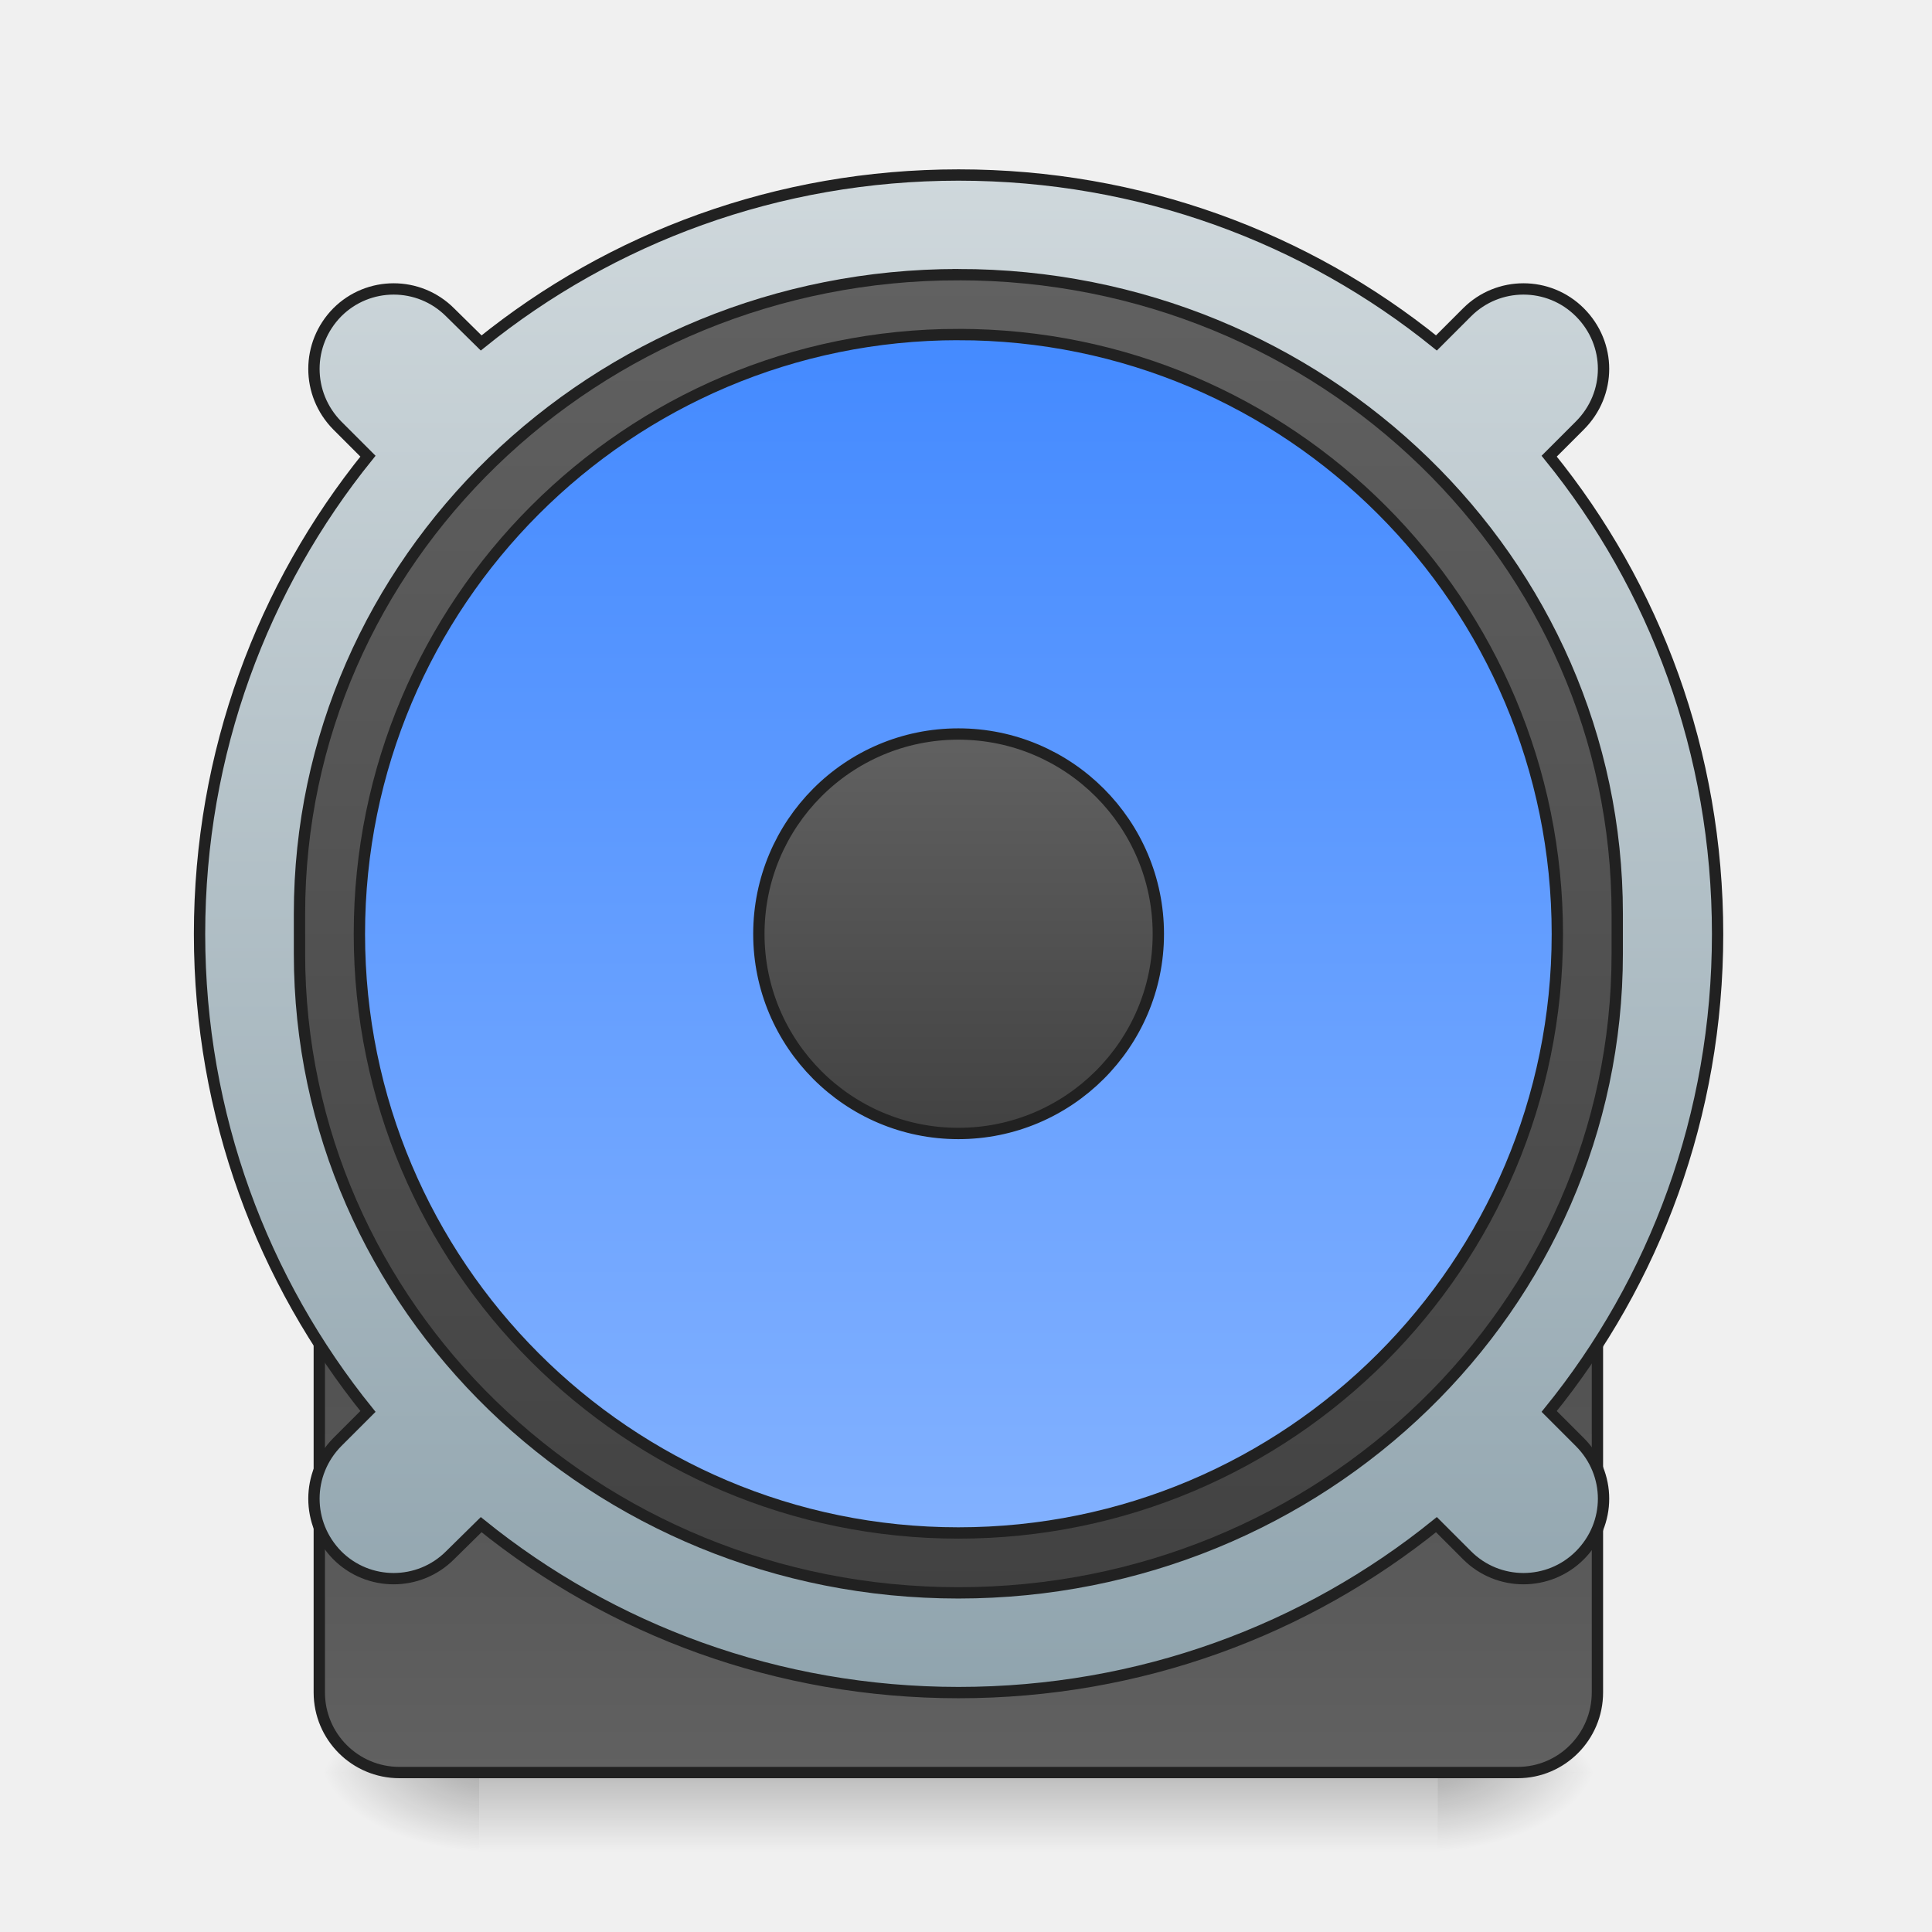
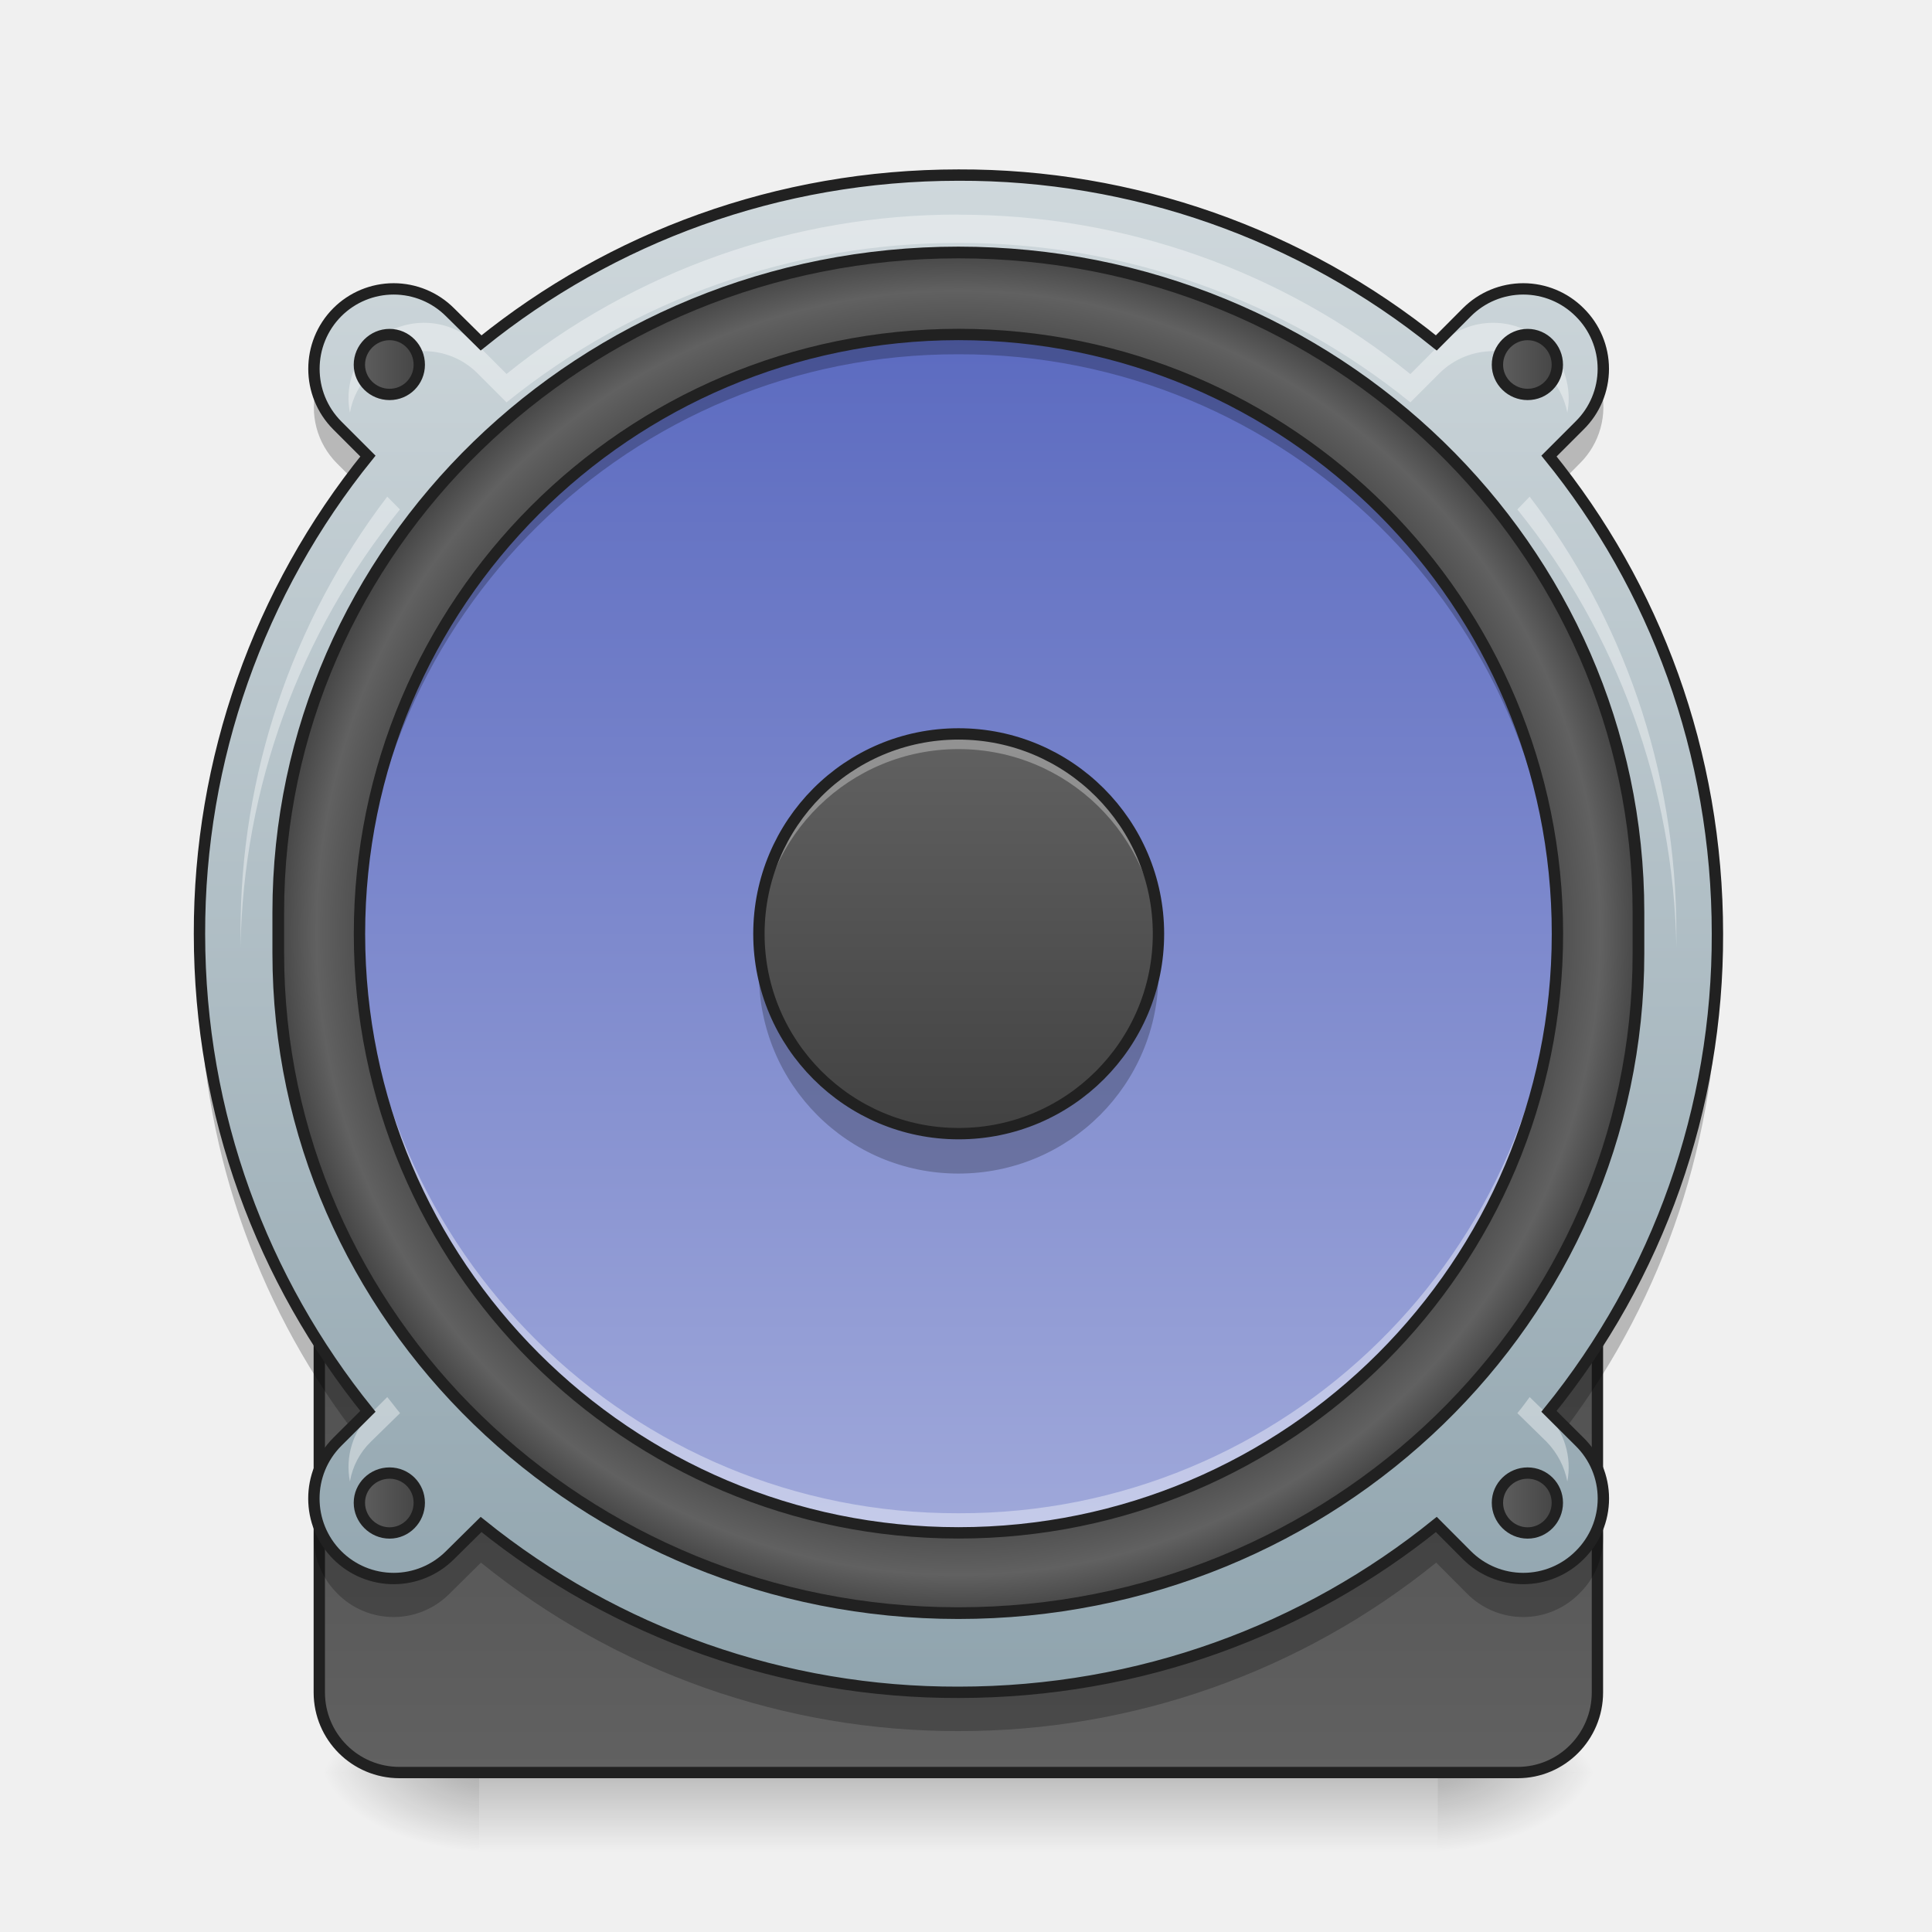
<svg xmlns="http://www.w3.org/2000/svg" width="16pt" height="16pt" viewBox="0 0 16 16">
  <defs>
    <linearGradient id="a" gradientUnits="userSpaceOnUse" x1="254" y1="222.917" x2="254" y2="249.375" gradientTransform="matrix(.03125 0 0 .03125 0 7.546)">
      <stop offset="0" stop-opacity=".275" />
      <stop offset="1" stop-opacity="0" />
    </linearGradient>
    <radialGradient id="b" gradientUnits="userSpaceOnUse" cx="450.909" cy="189.579" fx="450.909" fy="189.579" r="21.167" gradientTransform="matrix(0 -.03907 -.07032 0 25.073 32.46)">
      <stop offset="0" stop-opacity=".314" />
      <stop offset=".222" stop-opacity=".275" />
      <stop offset="1" stop-opacity="0" />
    </radialGradient>
    <radialGradient id="c" gradientUnits="userSpaceOnUse" cx="450.909" cy="189.579" fx="450.909" fy="189.579" r="21.167" gradientTransform="matrix(0 .03907 .07032 0 -9.197 -3.102)">
      <stop offset="0" stop-opacity=".314" />
      <stop offset=".222" stop-opacity=".275" />
      <stop offset="1" stop-opacity="0" />
    </radialGradient>
    <radialGradient id="d" gradientUnits="userSpaceOnUse" cx="450.909" cy="189.579" fx="450.909" fy="189.579" r="21.167" gradientTransform="matrix(0 -.03907 .07032 0 -9.197 32.46)">
      <stop offset="0" stop-opacity=".314" />
      <stop offset=".222" stop-opacity=".275" />
      <stop offset="1" stop-opacity="0" />
    </radialGradient>
    <radialGradient id="e" gradientUnits="userSpaceOnUse" cx="450.909" cy="189.579" fx="450.909" fy="189.579" r="21.167" gradientTransform="matrix(0 .03907 -.07032 0 25.073 -3.102)">
      <stop offset="0" stop-opacity=".314" />
      <stop offset=".222" stop-opacity=".275" />
      <stop offset="1" stop-opacity="0" />
    </radialGradient>
-     <linearGradient id="f" gradientUnits="userSpaceOnUse" x1="254" y1="254.667" x2="254" y2="32.417">
+     <linearGradient id="f" gradientUnits="userSpaceOnUse" x1="254" y1="-142.208" x2="254" y2="207.042" gradientTransform="matrix(1.0909 0 0 1.0909 -23.09 -2.947)">
      <stop offset="0" stop-color="#616161" />
      <stop offset="1" stop-color="#424242" />
    </linearGradient>
-     <linearGradient id="g" gradientUnits="userSpaceOnUse" x1="960" y1="1695.118" x2="960" y2="175.118">
+     <linearGradient id="g" gradientUnits="userSpaceOnUse" x1="254" y1="254.667" x2="254" y2="32.417">
+       <stop offset="0" stop-color="#616161" />
+       <stop offset="1" stop-color="#424242" />
+     </linearGradient>
+     <linearGradient id="h" gradientUnits="userSpaceOnUse" x1="960" y1="1695.118" x2="960" y2="175.118" gradientTransform="matrix(.00827 0 0 .00827 0 0)">
      <stop offset="0" stop-color="#90a4ae" />
      <stop offset="1" stop-color="#cfd8dc" />
    </linearGradient>
-     <linearGradient id="h" gradientUnits="userSpaceOnUse" x1="254" y1="-142.208" x2="254" y2="207.042">
+     <radialGradient id="i" gradientUnits="userSpaceOnUse" cx="254" cy="32.417" fx="254" fy="32.417" r="176.125" gradientTransform="matrix(1.03218 0 0 1.03218 -8.175 -1.284)">
+       <stop offset="0" stop-color="#616161" />
+       <stop offset=".826" stop-color="#424242" />
+       <stop offset=".936" stop-color="#616161" />
+       <stop offset="1" stop-color="#424242" />
+     </radialGradient>
+     <linearGradient id="j" gradientUnits="userSpaceOnUse" x1="243.417" y1="-126.333" x2="243.417" y2="191.167" gradientTransform="matrix(.03125 0 0 .03125 0 6.72)">
+       <stop offset="0" stop-color="#5c6bc0" />
+       <stop offset="1" stop-color="#9fa8da" />
+     </linearGradient>
+     <linearGradient id="k" gradientUnits="userSpaceOnUse" x1="254" y1="-20.5" x2="254" y2="85.333" gradientTransform="matrix(.03125 0 0 .03125 0 6.72)">
      <stop offset="0" stop-color="#616161" />
      <stop offset="1" stop-color="#424242" />
    </linearGradient>
-     <linearGradient id="i" gradientUnits="userSpaceOnUse" x1="243.417" y1="-126.333" x2="243.417" y2="191.167">
-       <stop offset="0" stop-color="#448aff" />
-       <stop offset="1" stop-color="#82b1ff" />
+     <linearGradient id="l" gradientUnits="userSpaceOnUse" x1="93.75" y1="-118.396" x2="112.625" y2="-118.396">
+       <stop offset="0" stop-color="#616161" />
+       <stop offset="1" stop-color="#424242" />
    </linearGradient>
-     <linearGradient id="j" gradientUnits="userSpaceOnUse" x1="254" y1="-20.5" x2="254" y2="85.333">
+     <linearGradient id="m" gradientUnits="userSpaceOnUse" x1="395.375" y1="-118.396" x2="414.25" y2="-118.396">
+       <stop offset="0" stop-color="#616161" />
+       <stop offset="1" stop-color="#424242" />
+     </linearGradient>
+     <linearGradient id="n" gradientUnits="userSpaceOnUse" x1="93.75" y1="183.229" x2="112.625" y2="183.229">
+       <stop offset="0" stop-color="#616161" />
+       <stop offset="1" stop-color="#424242" />
+     </linearGradient>
+     <linearGradient id="o" gradientUnits="userSpaceOnUse" x1="395.375" y1="183.229" x2="414.25" y2="183.229">
      <stop offset="0" stop-color="#616161" />
      <stop offset="1" stop-color="#424242" />
    </linearGradient>
  </defs>
  <path d="M3.969 14.68h7.937v.66H3.97zm0 0" fill="url(#a)" />
  <path d="M11.906 14.68h1.324v-.664h-1.324zm0 0" fill="url(#b)" />
  <path d="M3.969 14.68H2.645v.66h1.324zm0 0" fill="url(#c)" />
  <path d="M3.969 14.68H2.645v-.664h1.324zm0 0" fill="url(#d)" />
  <path d="M11.906 14.68h1.324v.66h-1.324zm0 0" fill="url(#e)" />
-   <path d="M105.865 32.476h296.347c11.623 0 21.123 9.374 21.123 21.123v179.858c0 11.75-9.5 21.248-21.123 21.248H105.865c-11.749 0-21.248-9.499-21.248-21.248V53.6c0-11.749 9.499-21.123 21.248-21.123zm0 0" transform="matrix(.03125 0 0 .03125 0 6.72)" fill="url(#f)" stroke-width="3" stroke-linecap="round" stroke="#212121" />
-   <path d="M959.908 175.259c-181.4 0-347.683 62.828-478.064 168.173l-31.178-30.706c-31.179-31.178-81.725-31.178-112.903 0-31.178 31.65-31.178 81.724 0 113.375l30.706 30.706C263.124 587.188 199.823 753.47 199.823 935.344c0 181.4 63.301 347.683 168.646 478.064l-30.706 30.706c-31.178 31.65-31.178 81.725 0 113.375 31.178 31.178 81.724 31.178 112.903 0l31.178-30.706c130.381 105.345 296.664 168.173 478.064 168.173 181.873 0 348.156-62.828 478.537-168.173l30.706 30.706c31.178 31.178 81.725 31.178 112.903 0 31.65-31.65 31.65-81.724 0-113.375l-30.706-30.706c105.817-130.381 168.645-296.664 168.645-478.064 0-181.873-62.828-348.156-168.645-478.537l30.706-30.706c31.65-31.65 31.65-81.724 0-113.375-31.178-31.178-81.725-31.178-112.903 0l-30.706 30.706c-130.381-105.345-296.664-168.173-478.537-168.173zm0 0" transform="matrix(.00827 0 0 .00827 0 0)" fill="url(#g)" stroke-width="11.339" stroke-linecap="round" stroke="#212121" />
-   <path d="M253.976-142.257c96.49 0 174.608 75.868 174.608 169.359v10.624c0 93.49-78.117 169.359-174.608 169.359-96.366 0-174.609-75.868-174.609-169.36V27.103c0-93.491 78.243-169.359 174.609-169.359zm0 0" transform="matrix(.03125 0 0 .03125 0 6.72)" fill="url(#h)" stroke-width="3" stroke-linecap="round" stroke="#212121" />
-   <path d="M253.976-126.383c87.741 0 158.735 71.118 158.735 158.86 0 87.616-70.994 158.734-158.735 158.734-87.617 0-158.735-71.118-158.735-158.735 0-87.741 71.118-158.86 158.735-158.86zm0 0" transform="matrix(.03125 0 0 .03125 0 6.72)" fill="url(#i)" stroke-width="3" stroke-linecap="round" stroke="#212121" />
-   <path d="M253.976-20.519c29.247 0 52.995 23.748 52.995 52.995 0 29.123-23.748 52.87-52.995 52.87-29.247 0-52.87-23.747-52.87-52.87 0-29.247 23.623-52.995 52.87-52.995zm0 0" transform="matrix(.03125 0 0 .03125 0 6.72)" fill="url(#j)" stroke-width="3" stroke-linecap="round" stroke="#212121" />
+   <path d="M253.976-158.13c105.24 0 190.482 82.742 190.482 184.732v11.624c0 101.99-85.242 184.732-190.482 184.732S63.494 140.216 63.494 38.226V26.602c0-101.99 85.242-184.732 190.482-184.732zm0 0" transform="matrix(.03125 0 0 .03125 0 6.72)" fill="url(#f)" stroke-width="3.273" stroke-linecap="round" stroke="#212121" />
+   <path d="M105.865 32.476h296.347c11.623 0 21.123 9.374 21.123 21.123v179.858c0 11.75-9.5 21.248-21.123 21.248H105.865c-11.749 0-21.248-9.499-21.248-21.248V53.6c0-11.749 9.499-21.123 21.248-21.123zm0 0" transform="matrix(.03125 0 0 .03125 0 6.72)" fill="url(#g)" stroke-width="3" stroke-linecap="round" stroke="#212121" />
+   <path d="M7.938 1.45c-1.5 0-2.875.519-3.954 1.39l-.257-.254a.66.66 0 0 0-.934 0 .665.665 0 0 0 0 .937l.254.254a6.27 6.27 0 0 0-1.395 3.957c0 1.5.524 2.875 1.395 3.954l-.254.253a.665.665 0 0 0 0 .938.66.66 0 0 0 .934 0l.257-.254a6.265 6.265 0 0 0 3.954 1.39c1.503 0 2.878-.519 3.957-1.39l.253.254a.66.66 0 0 0 .934 0 .658.658 0 0 0 0-.938l-.254-.254a6.245 6.245 0 0 0 1.395-3.953c0-1.504-.52-2.879-1.395-3.957l.254-.254a.658.658 0 0 0 0-.937.66.66 0 0 0-.934 0l-.253.254a6.268 6.268 0 0 0-3.957-1.39zm0 0" fill="url(#h)" />
+   <path d="M253.976-148.131c99.615 0 180.233 78.367 180.233 174.858V37.6c0 96.616-80.618 174.858-180.233 174.858-99.49 0-180.233-78.242-180.233-174.858V26.727c0-96.49 80.742-174.858 180.233-174.858zm0 0" transform="matrix(.03125 0 0 .03125 0 6.72)" fill="url(#i)" stroke-width="3.097" stroke-linecap="round" stroke="#212121" />
+   <path d="M7.938 2.77a4.961 4.961 0 0 1 4.96 4.964 4.96 4.96 0 1 1-9.921 0 4.964 4.964 0 0 1 4.96-4.964zm0 0" fill="url(#j)" />
+   <path d="M6.293 7.898c-.004.055-.008.11-.008.165 0 .917.738 1.656 1.652 1.656.918 0 1.657-.739 1.657-1.656 0-.055-.004-.11-.012-.165a1.65 1.65 0 0 1-1.645 1.489 1.65 1.65 0 0 1-1.644-1.489zm0 0" fill-opacity=".235" />
+   <path d="M7.938 6.078c.914 0 1.656.742 1.656 1.656a1.653 1.653 0 1 1-3.309 0c0-.914.738-1.656 1.653-1.656zm0 0" fill="url(#k)" />
+   <path d="M7.938 6.078c-.915 0-1.653.738-1.653 1.656v.082a1.653 1.653 0 0 1 3.305 0c0-.027.004-.054.004-.082 0-.918-.739-1.656-1.656-1.656zm0 0" fill="#fff" fill-opacity=".314" />
+   <path d="M7.938 6.078c.914 0 1.656.742 1.656 1.656a1.653 1.653 0 1 1-3.309 0c0-.914.738-1.656 1.653-1.656zm0 0" fill="none" stroke-width=".094" stroke-linecap="round" stroke="#212121" />
+   <path d="M7.938 1.777a5.938 5.938 0 0 0-3.743 1.32l-.242-.242a.627.627 0 0 0-.883 0 .623.623 0 0 0-.172.563.598.598 0 0 1 .172-.328.627.627 0 0 1 .883 0l.242.242a5.938 5.938 0 0 1 3.742-1.32 5.93 5.93 0 0 1 3.743 1.32l.242-.242a.632.632 0 0 1 .887 0c.09.094.148.207.171.328a.634.634 0 0 0-.171-.563.632.632 0 0 0-.887 0l-.242.243a5.93 5.93 0 0 0-3.742-1.32zM3.207 4.113a5.937 5.937 0 0 0-1.215 3.614v.117a5.92 5.92 0 0 1 1.32-3.625zm9.461 0l-.102.106a5.94 5.94 0 0 1 1.317 3.625v-.117c0-1.364-.45-2.614-1.215-3.614zM3.207 11.57l-.137.137a.623.623 0 0 0-.172.563.598.598 0 0 1 .172-.329l.243-.238c-.036-.043-.07-.09-.106-.133zm9.461 0c-.031.043-.066.09-.102.133l.243.238c.09.094.148.207.171.329a.634.634 0 0 0-.171-.563zm0 0" fill="#fff" fill-opacity=".392" />
+   <path d="M2.621 3.207c-.058.219 0 .461.172.633l.11.11c.046-.063.093-.126.144-.184l-.254-.254a.664.664 0 0 1-.172-.305zm10.637 0a.672.672 0 0 1-.176.305l-.254.254c.05.058.098.12.145.183l.109-.11a.657.657 0 0 0 .176-.632zM1.656 7.887c0 .054-.004.11-.004.164 0 1.418.465 2.722 1.25 3.77l.145-.145a6.249 6.249 0 0 1-1.39-3.79zm12.563 0a6.249 6.249 0 0 1-1.39 3.789l.144.144a6.258 6.258 0 0 0 1.25-3.77c0-.054 0-.109-.004-.163zM2.62 12.563c-.058.218 0 .46.172.632a.653.653 0 0 0 .934 0l.257-.254a6.268 6.268 0 0 0 3.954 1.395 6.27 6.27 0 0 0 3.957-1.395l.253.254a.653.653 0 0 0 .934 0c.176-.172.23-.414.176-.633a.672.672 0 0 1-.176.305.66.66 0 0 1-.934 0l-.253-.258a6.248 6.248 0 0 1-3.957 1.395c-1.5 0-2.875-.52-3.954-1.395l-.257.258a.66.66 0 0 1-1.106-.305zm0 0" fill-opacity=".235" />
+   <path d="M7.938 1.45c-1.5 0-2.875.519-3.954 1.39l-.257-.254a.66.66 0 0 0-.934 0 .665.665 0 0 0 0 .937l.254.254a6.27 6.27 0 0 0-1.395 3.957c0 1.5.524 2.875 1.395 3.954l-.254.253a.665.665 0 0 0 0 .938.66.66 0 0 0 .934 0l.257-.254a6.265 6.265 0 0 0 3.954 1.39c1.503 0 2.878-.519 3.957-1.39l.253.254a.66.66 0 0 0 .934 0 .658.658 0 0 0 0-.938l-.254-.253a6.245 6.245 0 0 0 1.395-3.954c0-1.504-.52-2.879-1.395-3.957l.254-.254a.658.658 0 0 0 0-.937.66.66 0 0 0-.934 0l-.253.254a6.268 6.268 0 0 0-3.957-1.39zm0 0" fill="none" stroke-width=".094" stroke-linecap="round" stroke="#212121" />
+   <path d="M7.938 2.77a4.954 4.954 0 0 0-4.961 5.042 4.948 4.948 0 0 1 4.96-4.878 4.948 4.948 0 0 1 4.961 4.878v-.078c0-2.75-2.21-4.964-4.96-4.964zm0 0" fill-opacity=".235" />
+   <path d="M7.938 12.695a4.953 4.953 0 0 1-4.961-4.96v-.083a4.948 4.948 0 0 0 4.96 4.88 4.948 4.948 0 0 0 4.961-4.88v.082a4.95 4.95 0 0 1-4.96 4.961zm0 0" fill="#fff" fill-opacity=".392" />
+   <path d="M7.938 2.77a4.961 4.961 0 0 1 4.96 4.964 4.96 4.96 0 1 1-9.921 0 4.964 4.964 0 0 1 4.96-4.964zm0 0" fill="none" stroke-width=".094" stroke-linecap="round" stroke="#212121" />
+   <path d="M103.24-126.383c4.375 0 7.874 3.624 7.874 7.999 0 4.374-3.5 7.874-7.874 7.874s-8-3.5-8-7.874c0-4.375 3.626-8 8-8zm0 0" transform="matrix(.03125 0 0 .03125 0 6.72)" fill="url(#l)" stroke-width="3" stroke-linecap="round" stroke-linejoin="round" stroke="#212121" />
+   <path d="M404.836-126.383c4.375 0 7.875 3.624 7.875 7.999 0 4.374-3.5 7.874-7.875 7.874-4.374 0-7.999-3.5-7.999-7.874 0-4.375 3.625-8 8-8zm0 0" transform="matrix(.03125 0 0 .03125 0 6.72)" fill="url(#m)" stroke-width="3" stroke-linecap="round" stroke-linejoin="round" stroke="#212121" />
+   <path d="M103.24 175.338c4.375 0 7.874 3.5 7.874 7.874 0 4.375-3.5 8-7.874 8s-8-3.625-8-8 3.626-7.874 8-7.874zm0 0" transform="matrix(.03125 0 0 .03125 0 6.72)" fill="url(#n)" stroke-width="3" stroke-linecap="round" stroke-linejoin="round" stroke="#212121" />
+   <path d="M404.836 175.338c4.375 0 7.875 3.5 7.875 7.874 0 4.375-3.5 8-7.875 8-4.374 0-7.999-3.625-7.999-8s3.625-7.874 8-7.874zm0 0" transform="matrix(.03125 0 0 .03125 0 6.72)" fill="url(#o)" stroke-width="3" stroke-linecap="round" stroke-linejoin="round" stroke="#212121" />
</svg>
